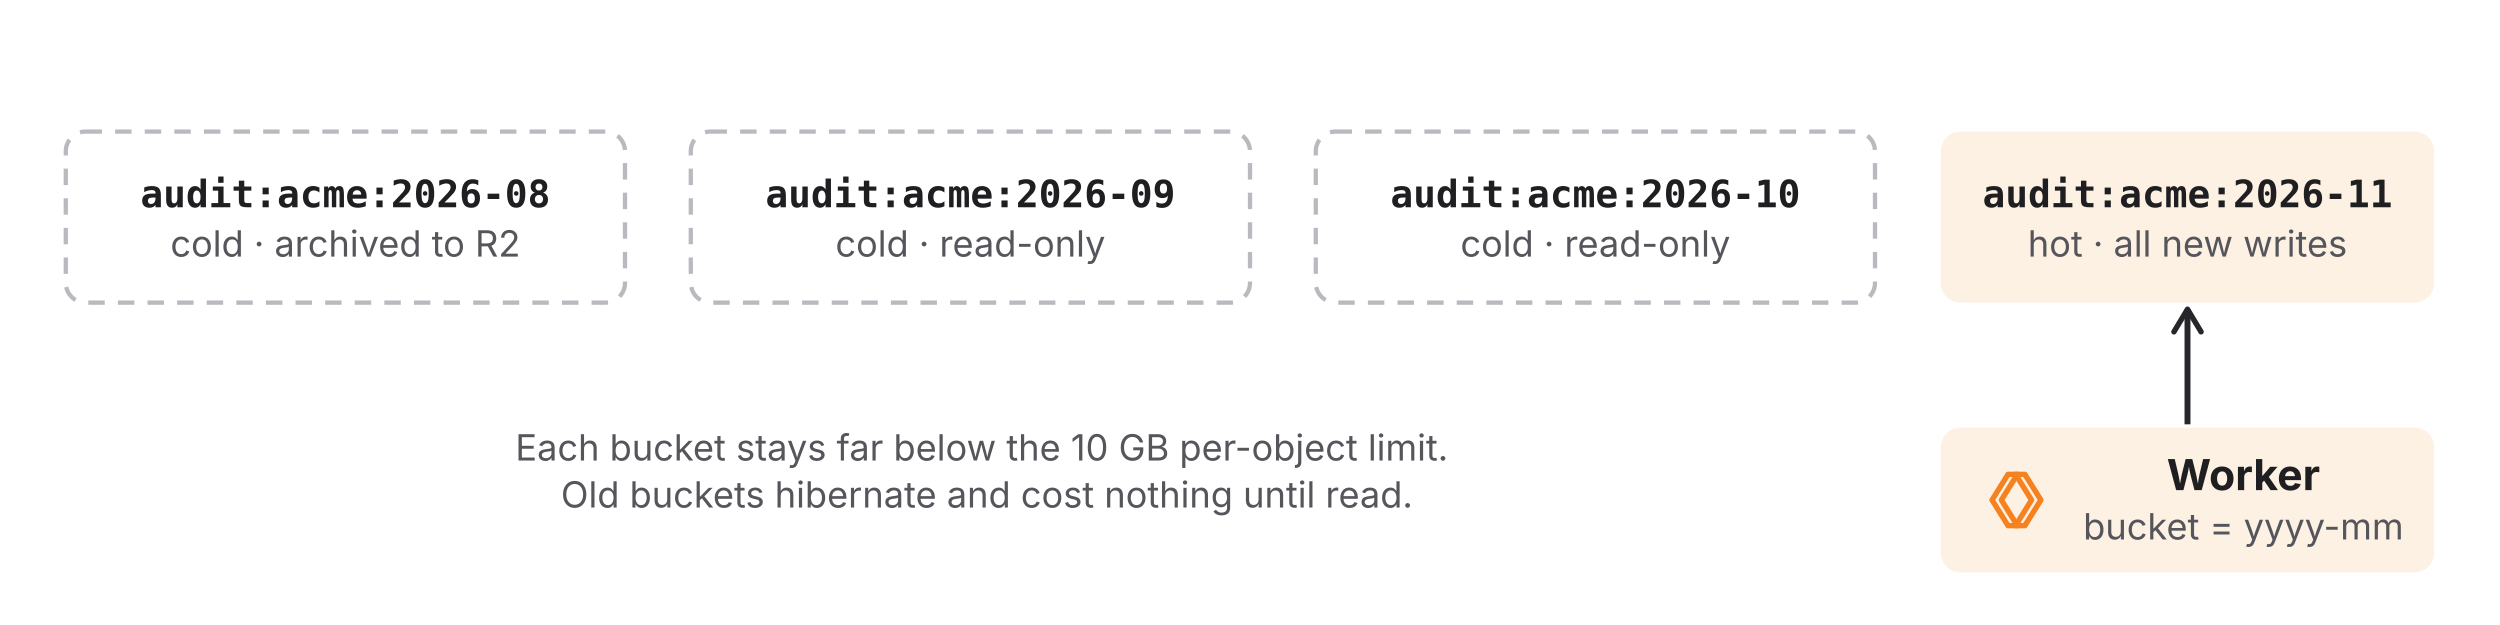
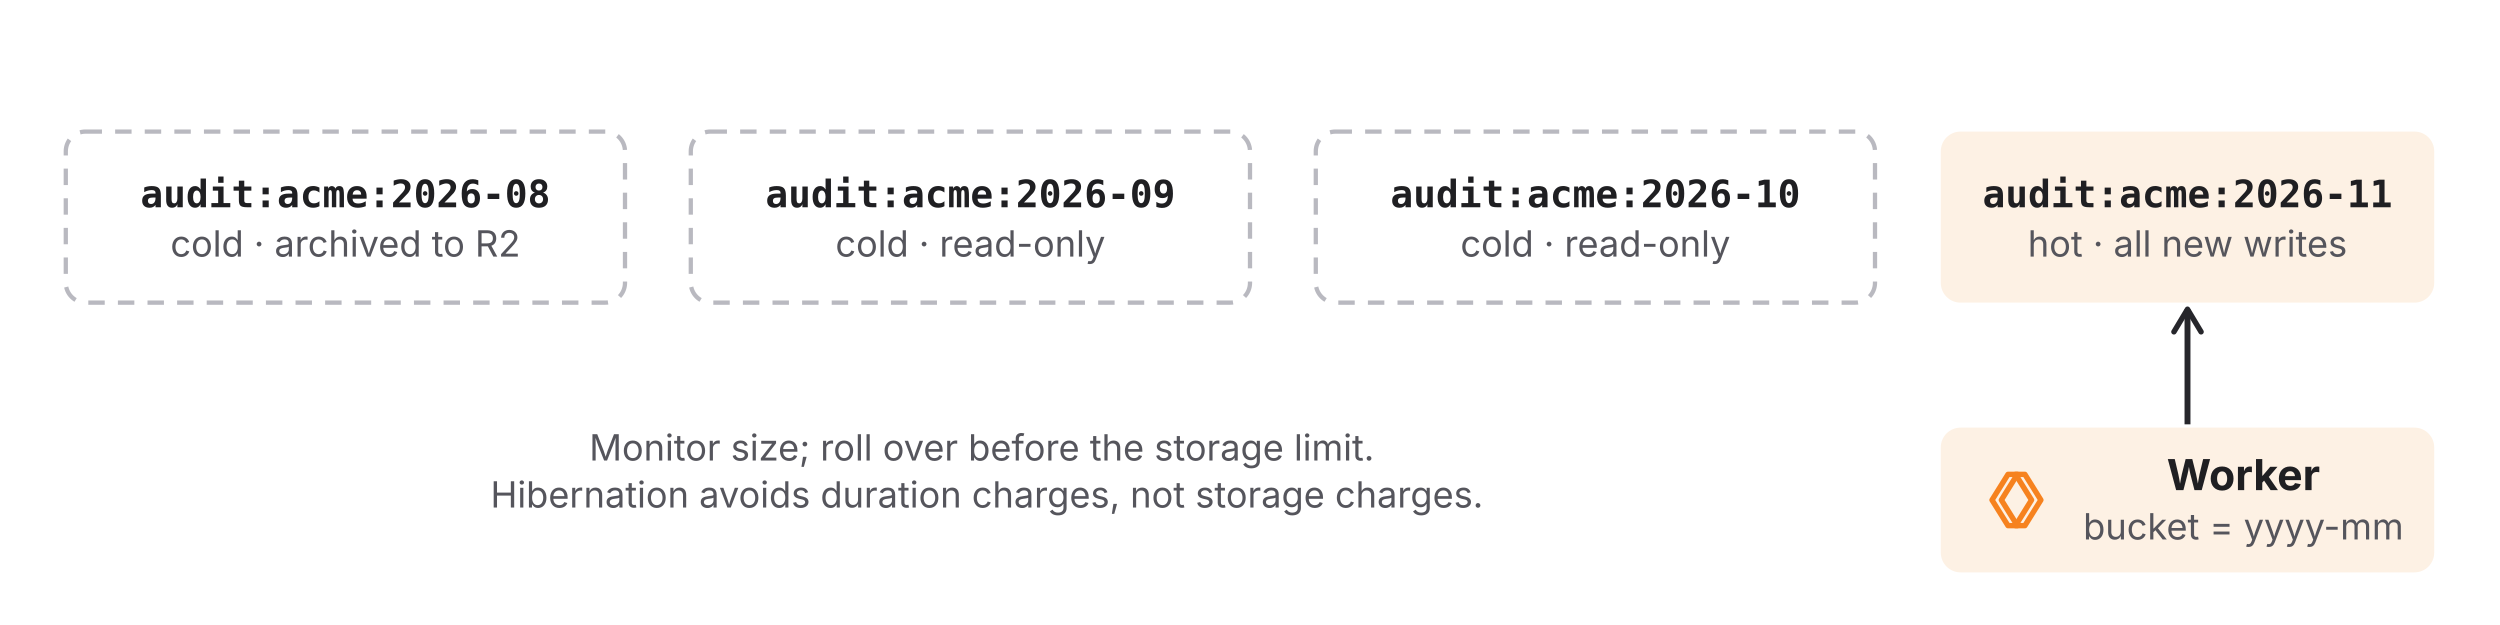
<svg xmlns="http://www.w3.org/2000/svg" viewBox="0 0 760 190" style="font-family:Inter,system-ui,-apple-system,BlinkMacSystemFont,Segoe UI,sans-serif">
  <rect width="100%" height="100%" fill="#ffffff" />
  <defs>
    <marker id="d15g" viewBox="0 0 12 12" refX="10" refY="6" markerWidth="11" markerHeight="11" markerUnits="userSpaceOnUse" orient="auto-start-reverse">
      <path d="M2.5,1.5 L10,6 L2.5,10.5" fill="none" stroke="#26262b" stroke-width="1.8" stroke-linecap="round" stroke-linejoin="round" />
    </marker>
    <marker id="d15o" viewBox="0 0 12 12" refX="10" refY="6" markerWidth="11" markerHeight="11" markerUnits="userSpaceOnUse" orient="auto-start-reverse">
      <path d="M2.5,1.5 L10,6 L2.5,10.5" fill="none" stroke="#26262b" stroke-width="1.8" stroke-linecap="round" stroke-linejoin="round" />
    </marker>
    <marker id="d15b" viewBox="0 0 12 12" refX="10" refY="6" markerWidth="11" markerHeight="11" markerUnits="userSpaceOnUse" orient="auto-start-reverse">
      <path d="M2.5,1.5 L10,6 L2.5,10.5" fill="none" stroke="#26262b" stroke-width="1.8" stroke-linecap="round" stroke-linejoin="round" />
    </marker>
    <marker id="d15p" viewBox="0 0 12 12" refX="10" refY="6" markerWidth="11" markerHeight="11" markerUnits="userSpaceOnUse" orient="auto-start-reverse">
      <path d="M2.5,1.5 L10,6 L2.5,10.5" fill="none" stroke="#8b8b93" stroke-width="1.8" stroke-linecap="round" stroke-linejoin="round" />
    </marker>
    <marker id="d15r" viewBox="0 0 12 12" refX="10" refY="6" markerWidth="11" markerHeight="11" markerUnits="userSpaceOnUse" orient="auto-start-reverse">
      <path d="M2.5,1.5 L10,6 L2.5,10.5" fill="none" stroke="#d93636" stroke-width="1.8" stroke-linecap="round" stroke-linejoin="round" />
    </marker>
    <marker id="d15k" viewBox="0 0 12 12" refX="10" refY="6" markerWidth="11" markerHeight="11" markerUnits="userSpaceOnUse" orient="auto-start-reverse">
      <path d="M2.5,1.5 L10,6 L2.5,10.5" fill="none" stroke="#1f9d55" stroke-width="1.8" stroke-linecap="round" stroke-linejoin="round" />
    </marker>
  </defs>
  <rect x="20" y="40" width="170" height="52" rx="6" fill="#ffffff" stroke="#b9b9c0" stroke-width="1.3" stroke-dasharray="5 4" />
  <text x="105" y="63" font-size="11.5" font-weight="700" fill="#1f1f22" text-anchor="middle" font-family="ui-monospace,SFMono-Regular,Menlo,monospace">
    <tspan x="105" dy="0">audit:acme:2026-08</tspan>
  </text>
  <text x="105" y="78" font-size="11" font-weight="400" fill="#55555c" text-anchor="middle">
    <tspan x="105" dy="0">cold · archived to R2</tspan>
  </text>
  <rect x="210" y="40" width="170" height="52" rx="6" fill="#ffffff" stroke="#b9b9c0" stroke-width="1.3" stroke-dasharray="5 4" />
  <text x="295" y="63" font-size="11.5" font-weight="700" fill="#1f1f22" text-anchor="middle" font-family="ui-monospace,SFMono-Regular,Menlo,monospace">
    <tspan x="295" dy="0">audit:acme:2026-09</tspan>
  </text>
  <text x="295" y="78" font-size="11" font-weight="400" fill="#55555c" text-anchor="middle">
    <tspan x="295" dy="0">cold · read-only</tspan>
  </text>
  <rect x="400" y="40" width="170" height="52" rx="6" fill="#ffffff" stroke="#b9b9c0" stroke-width="1.3" stroke-dasharray="5 4" />
  <text x="485" y="63" font-size="11.5" font-weight="700" fill="#1f1f22" text-anchor="middle" font-family="ui-monospace,SFMono-Regular,Menlo,monospace">
    <tspan x="485" dy="0">audit:acme:2026-10</tspan>
  </text>
  <text x="485" y="78" font-size="11" font-weight="400" fill="#55555c" text-anchor="middle">
    <tspan x="485" dy="0">cold · read-only</tspan>
  </text>
  <rect x="590" y="40" width="150" height="52" rx="6" fill="#fdf1e4" />
  <text x="665" y="63" font-size="11.5" font-weight="700" fill="#1f1f22" text-anchor="middle" font-family="ui-monospace,SFMono-Regular,Menlo,monospace">
    <tspan x="665" dy="0">audit:acme:2026-11</tspan>
  </text>
  <text x="665" y="78" font-size="11" font-weight="400" fill="#55555c" text-anchor="middle">
    <tspan x="665" dy="0">hot · all new writes</tspan>
  </text>
  <rect x="590" y="130" width="150" height="44" rx="6" fill="#fdf1e4" />
  <g transform="translate(602 141) scale(0.9166667)" fill="none" stroke="#f6821f" stroke-width="1.8" stroke-linejoin="round" stroke-linecap="round">
    <path d="M9.2 3.5h3.1L7 12l5.3 8.5H9.2L3.9 12z" />
    <path d="M11.7 3.5h3.1l5.3 8.5-5.3 8.5h-3.1L17 12z" />
  </g>
  <text x="682" y="149" font-size="13" font-weight="700" fill="#1f1f22" text-anchor="middle">
    <tspan x="682" dy="0">Worker</tspan>
  </text>
  <text x="682" y="164" font-size="11" font-weight="400" fill="#55555c" text-anchor="middle">
    <tspan x="682" dy="0">bucket = yyyy-mm</tspan>
  </text>
  <path d="M665,129 L665,94" fill="none" stroke="#26262b" stroke-width="1.8" stroke-linejoin="round" marker-end="url(#d15o)" />
  <text x="300" y="140" font-size="11" font-weight="400" fill="#55555c" text-anchor="middle">
-     <tspan x="300" dy="0">Each bucket stays far below the 10 GB per-object limit.</tspan>
-     <tspan x="300" dy="14.3">Old buckets hibernate and cost nothing until read.</tspan>
+     <tspan x="300" dy="0">Monitor size; roll over before the storage limit.</tspan>
+     <tspan x="300" dy="14.3">Hibernation avoids duration charges, not storage charges.</tspan>
  </text>
</svg>
